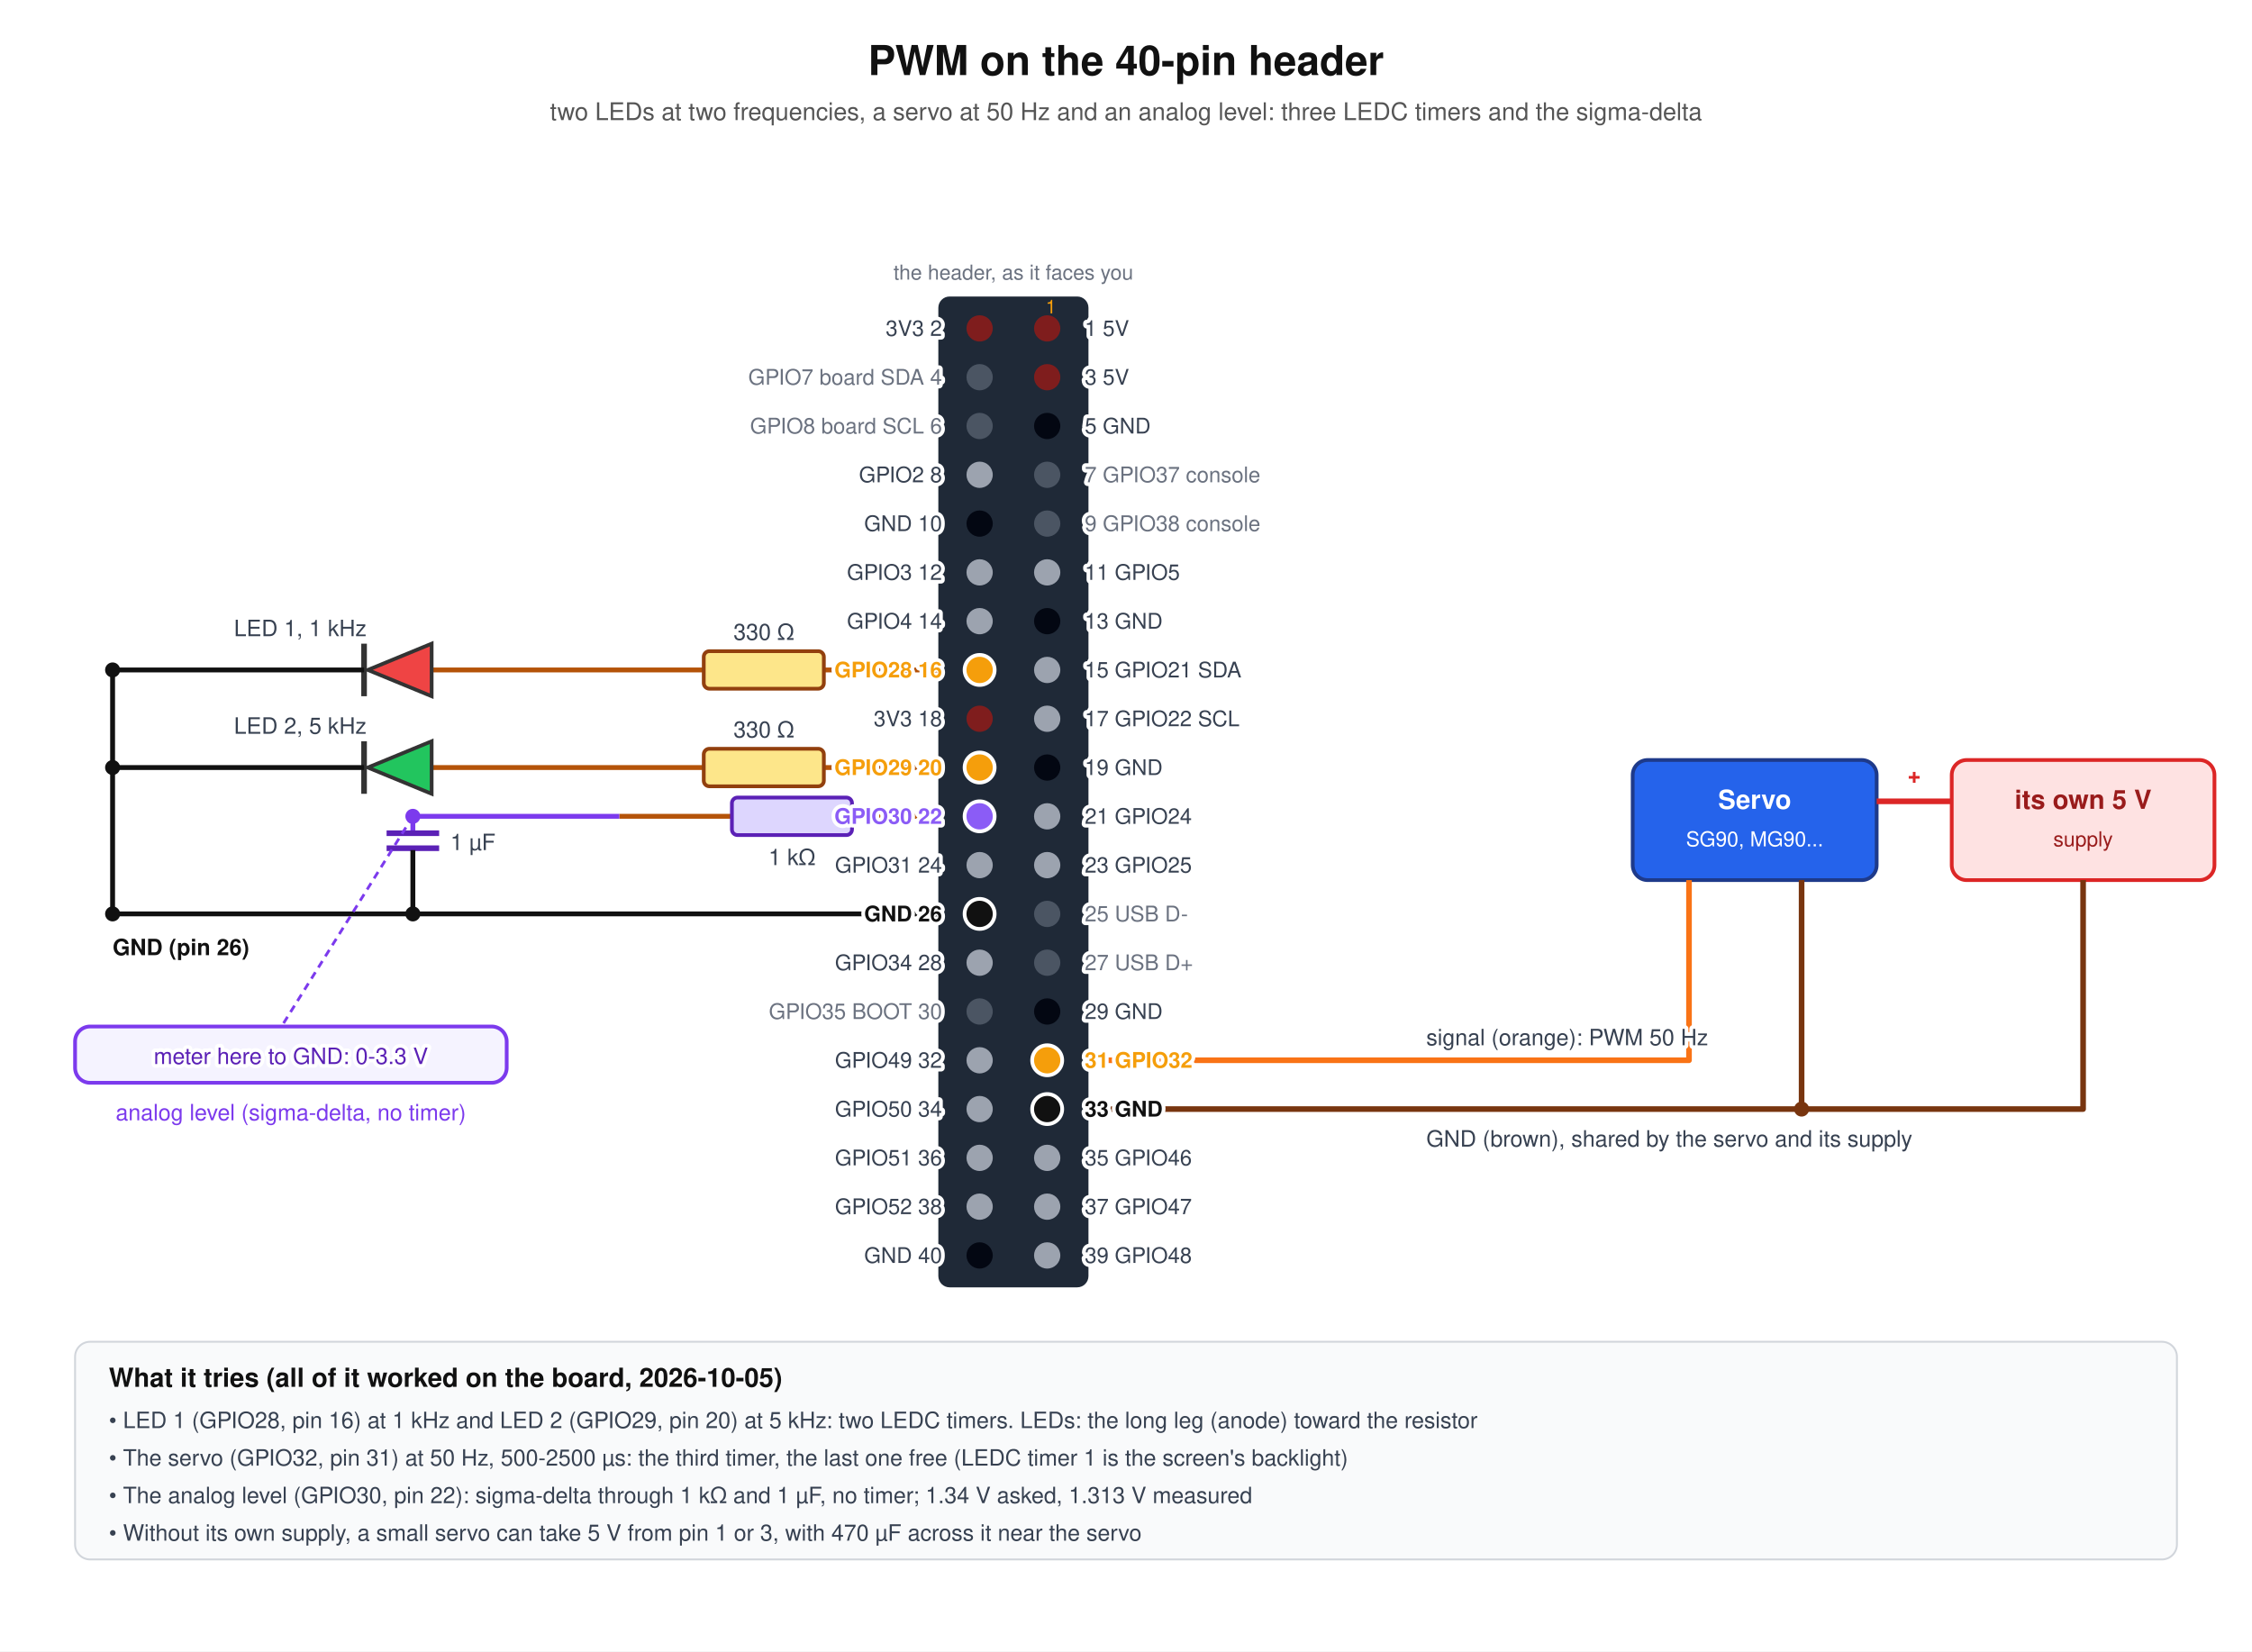
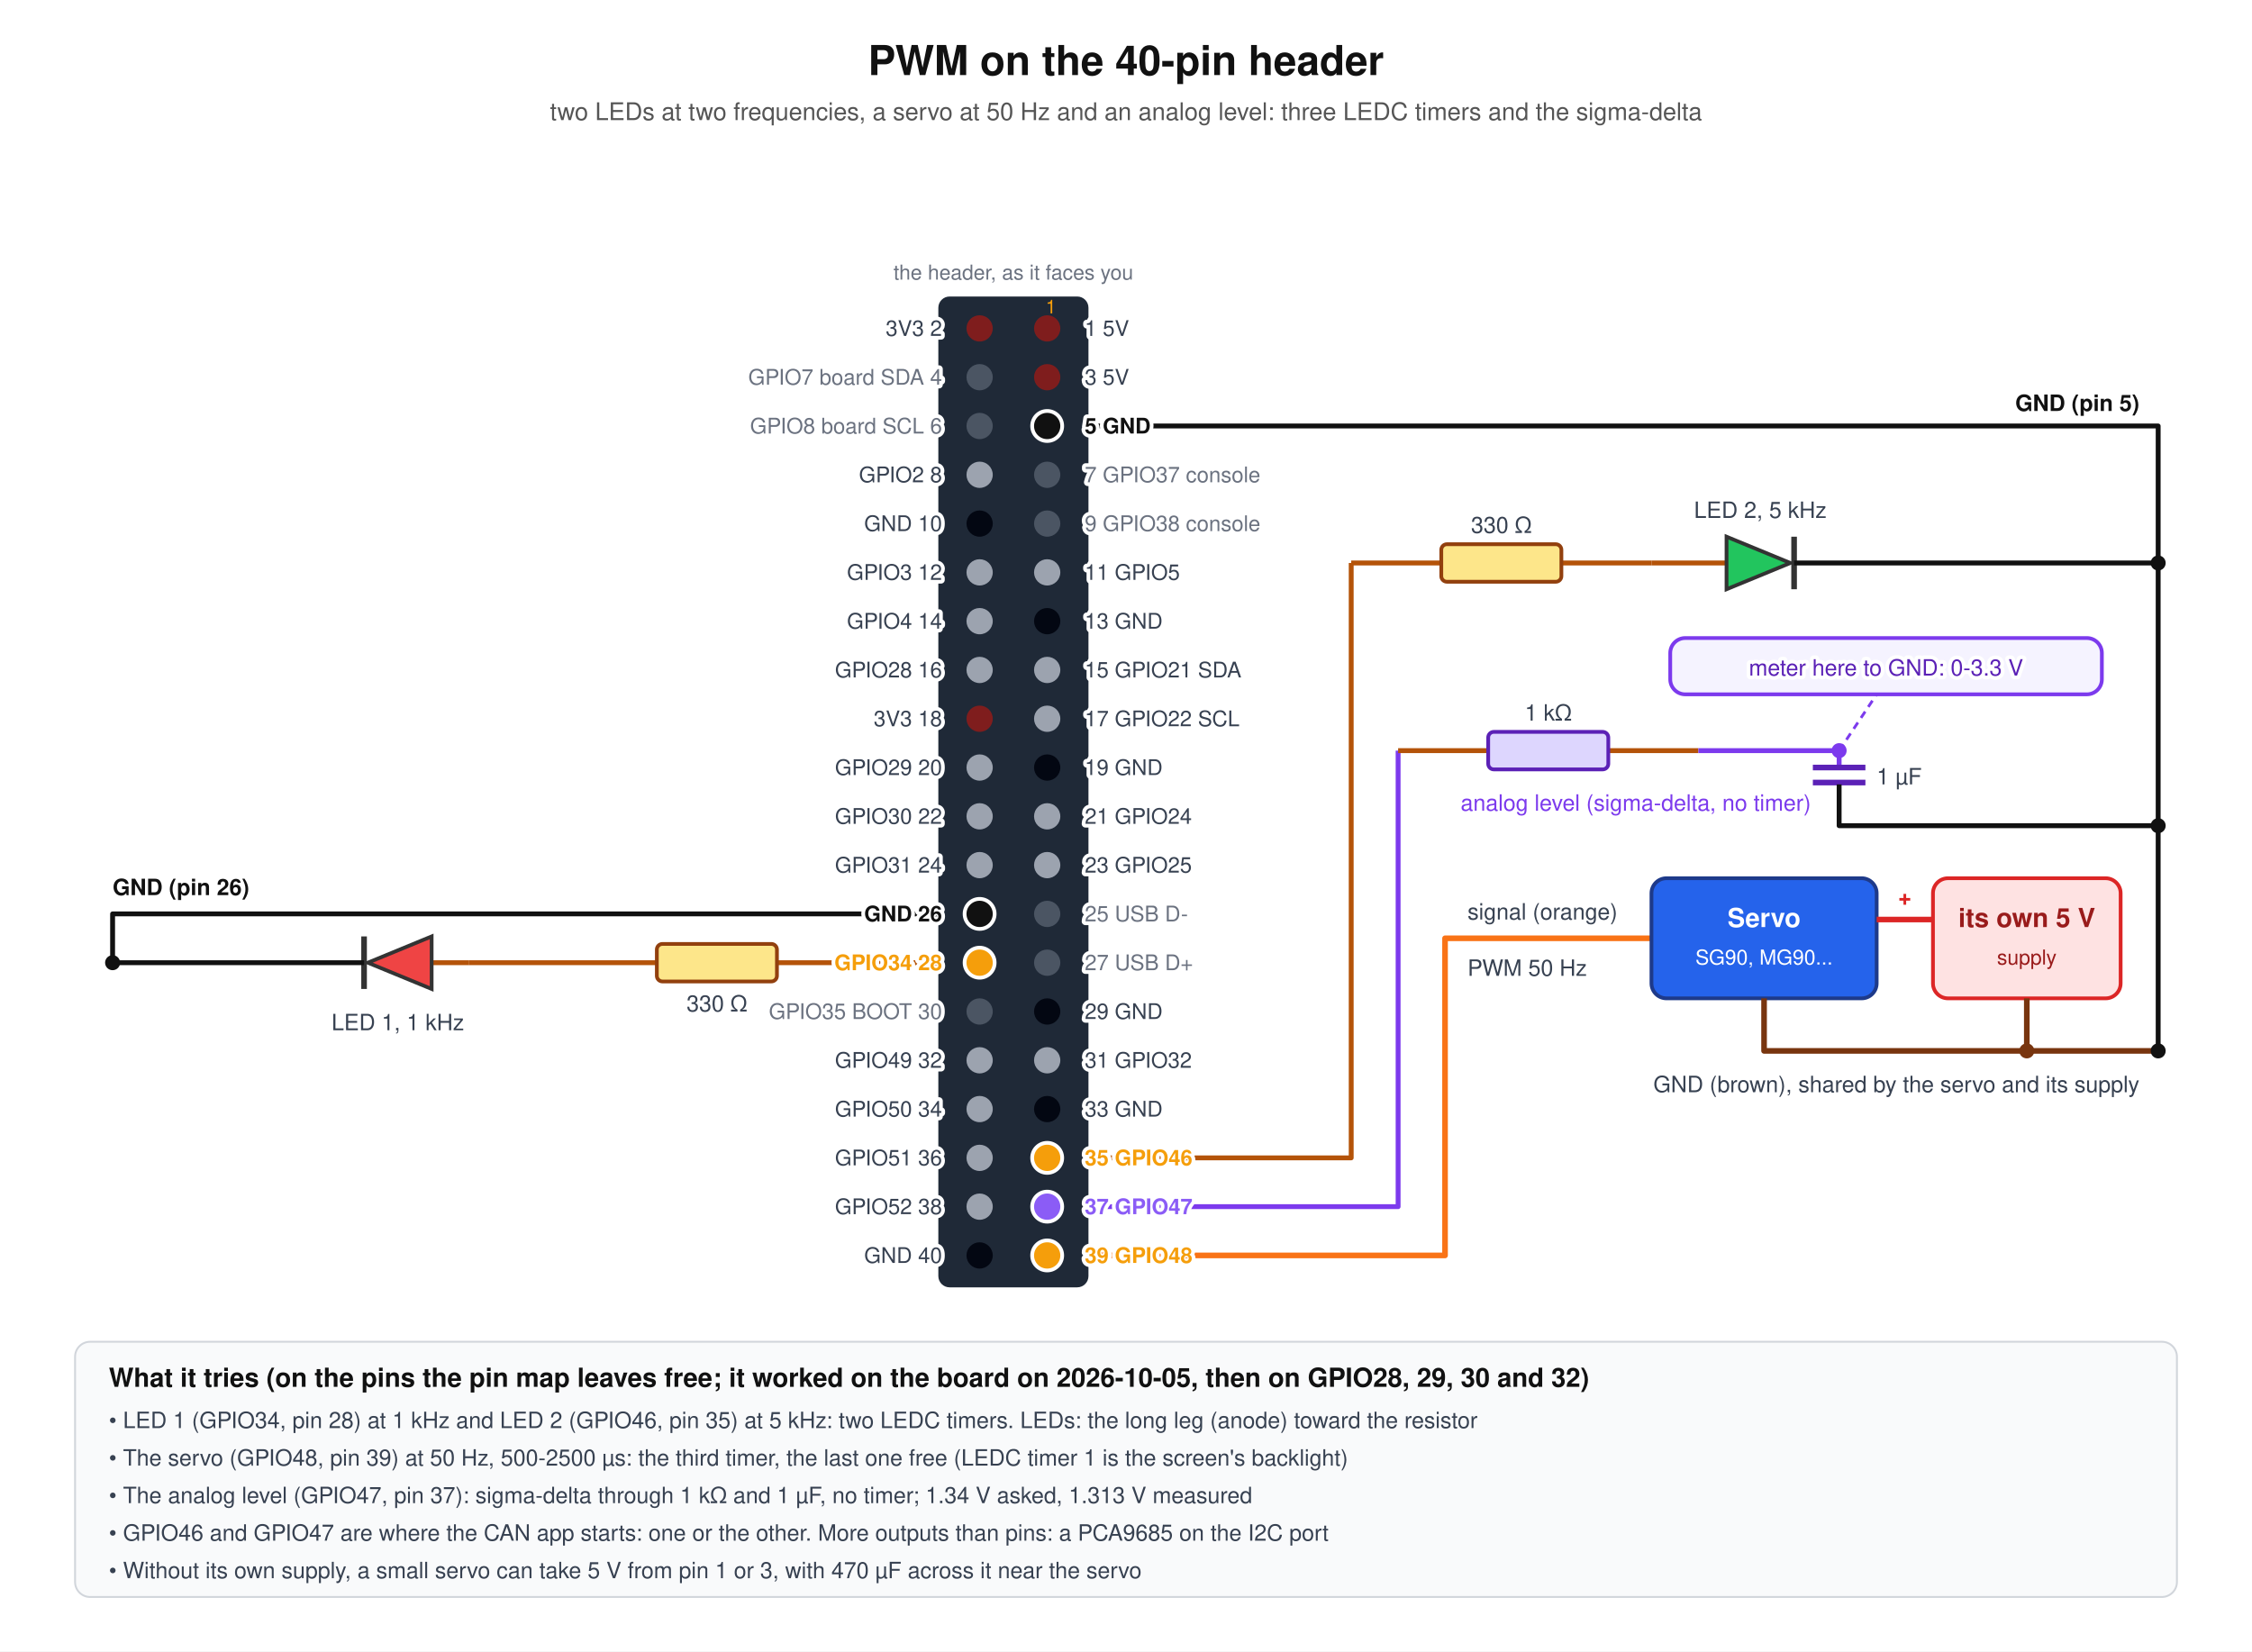
<svg xmlns="http://www.w3.org/2000/svg" viewBox="0 0 1200 880" font-family="Helvetica, Arial, sans-serif" font-size="14">
  <rect width="1200" height="880" fill="#ffffff" />
  <text x="600.0" y="40" text-anchor="middle" font-size="22" font-weight="bold" fill="#111">PWM on the 40-pin header</text>
  <text x="600.0" y="64" text-anchor="middle" font-size="13" fill="#555">two LEDs at two frequencies, a servo at 50 Hz and an analog level: three LEDC timers and the sigma-delta</text>
-   <path d="M514 357 L375.0 357" stroke="#b45309" stroke-width="2.6" fill="none" stroke-linejoin="round" />
-   <path d="M439.0 357 L300 357" stroke="#b45309" stroke-width="2.6" fill="none" stroke-linejoin="round" />
-   <rect x="375.0" y="347" width="64" height="20" rx="3" fill="#fde68a" stroke="#92400e" stroke-width="2" />
-   <text x="407.0" y="341" font-size="12" fill="#374151" text-anchor="middle" stroke="#fff" stroke-width="4" stroke-linejoin="round" paint-order="stroke">330 Ω</text>
-   <path d="M300 357 L230 357" stroke="#b45309" stroke-width="2.6" fill="none" stroke-linejoin="round" />
-   <path d="M230 343 L230 371 L196 357 Z" fill="#ef4444" stroke="#333" stroke-width="2" />
-   <path d="M194 343 V371" stroke="#333" stroke-width="3" />
-   <path d="M194 357 L60 357" stroke="#111111" stroke-width="2.6" fill="none" stroke-linejoin="round" />
-   <circle cx="60" cy="357" r="4" fill="#111111" />
-   <text x="160" y="339" font-size="12" fill="#374151" text-anchor="middle" stroke="#fff" stroke-width="4" stroke-linejoin="round" paint-order="stroke">LED 1, 1 kHz</text>
-   <path d="M514 409 L375.0 409" stroke="#b45309" stroke-width="2.6" fill="none" stroke-linejoin="round" />
-   <path d="M439.0 409 L300 409" stroke="#b45309" stroke-width="2.6" fill="none" stroke-linejoin="round" />
-   <rect x="375.0" y="399" width="64" height="20" rx="3" fill="#fde68a" stroke="#92400e" stroke-width="2" />
-   <text x="407.0" y="393" font-size="12" fill="#374151" text-anchor="middle" stroke="#fff" stroke-width="4" stroke-linejoin="round" paint-order="stroke">330 Ω</text>
-   <path d="M300 409 L230 409" stroke="#b45309" stroke-width="2.6" fill="none" stroke-linejoin="round" />
-   <path d="M230 395 L230 423 L196 409 Z" fill="#22c55e" stroke="#333" stroke-width="2" />
-   <path d="M194 395 V423" stroke="#333" stroke-width="3" />
-   <path d="M194 409 L60 409" stroke="#111111" stroke-width="2.6" fill="none" stroke-linejoin="round" />
-   <circle cx="60" cy="409" r="4" fill="#111111" />
-   <text x="160" y="391" font-size="12" fill="#374151" text-anchor="middle" stroke="#fff" stroke-width="4" stroke-linejoin="round" paint-order="stroke">LED 2, 5 kHz</text>
-   <path d="M514 435 L390.0 435" stroke="#b45309" stroke-width="2.6" fill="none" stroke-linejoin="round" />
-   <path d="M454.0 435 L330 435" stroke="#b45309" stroke-width="2.6" fill="none" stroke-linejoin="round" />
-   <rect x="390.0" y="425" width="64" height="20" rx="3" fill="#ddd6fe" stroke="#5b21b6" stroke-width="2" />
-   <text x="422.0" y="461" font-size="12" fill="#374151" text-anchor="middle" stroke="#fff" stroke-width="4" stroke-linejoin="round" paint-order="stroke">1 kΩ</text>
-   <path d="M330 435 L220 435" stroke="#7c3aed" stroke-width="2.6" fill="none" stroke-linejoin="round" />
-   <circle cx="220" cy="435" r="4" fill="#7c3aed" />
-   <path d="M220 435 L220 443" stroke="#7c3aed" stroke-width="2.6" fill="none" stroke-linejoin="round" />
-   <path d="M206 444 H234 M206 452 H234" stroke="#5b21b6" stroke-width="3" />
-   <path d="M220 453 L220 487" stroke="#111111" stroke-width="2.6" fill="none" stroke-linejoin="round" />
-   <circle cx="220" cy="487" r="4" fill="#111111" />
-   <text x="240" y="453" font-size="12" fill="#374151" text-anchor="start" stroke="#fff" stroke-width="4" stroke-linejoin="round" paint-order="stroke">1 µF</text>
-   <path d="M514 487 L60 487 L60 357" stroke="#111111" stroke-width="2.6" fill="none" stroke-linejoin="round" />
-   <circle cx="60" cy="487" r="4" fill="#111111" />
-   <text x="60" y="509" font-size="12" fill="#111" text-anchor="start" font-weight="bold" stroke="#fff" stroke-width="4" stroke-linejoin="round" paint-order="stroke">GND (pin 26)</text>
-   <path d="M220 435 L150 547" stroke="#7c3aed" stroke-width="1.5" fill="none" stroke-linejoin="round" stroke-dasharray="4 3" />
-   <rect x="40" y="547" width="230" height="30" rx="8" fill="#f5f3ff" stroke="#7c3aed" stroke-width="2" />
-   <text x="155" y="567" font-size="12" fill="#5b21b6" text-anchor="middle" stroke="#fff" stroke-width="4" stroke-linejoin="round" paint-order="stroke">meter here to GND: 0-3.3 V</text>
-   <text x="155" y="597" font-size="12" fill="#7c3aed" text-anchor="middle" stroke="#fff" stroke-width="4" stroke-linejoin="round" paint-order="stroke">analog level (sigma-delta, no timer)</text>
-   <rect x="870" y="405" width="130" height="64" rx="8" fill="#2563eb" stroke="#1e3a8a" stroke-width="2" />
-   <text x="935.0" y="431.0" text-anchor="middle" font-size="14" font-weight="bold" fill="#fff">Servo</text>
-   <text x="935.0" y="451.0" text-anchor="middle" font-size="11" fill="#fff">SG90, MG90...</text>
-   <rect x="1040" y="405" width="140" height="64" rx="8" fill="#fee2e2" stroke="#dc2626" stroke-width="2" />
-   <text x="1110.0" y="431.0" text-anchor="middle" font-size="14" font-weight="bold" fill="#991b1b">its own 5 V</text>
-   <text x="1110.0" y="451.0" text-anchor="middle" font-size="11" fill="#991b1b">supply</text>
-   <path d="M1000 427 L1040 427" stroke="#dc2626" stroke-width="3" fill="none" stroke-linejoin="round" />
-   <text x="1020" y="417" font-size="12" fill="#dc2626" text-anchor="middle" font-weight="bold" stroke="#fff" stroke-width="4" stroke-linejoin="round" paint-order="stroke">+</text>
-   <path d="M566 565 L900 565 L900 469" stroke="#f97316" stroke-width="3" fill="none" stroke-linejoin="round" />
-   <path d="M566 591 L1110 591 L1110 469" stroke="#78350f" stroke-width="3" fill="none" stroke-linejoin="round" />
-   <path d="M960 591 L960 469" stroke="#78350f" stroke-width="3" fill="none" stroke-linejoin="round" />
-   <circle cx="960" cy="591" r="4" fill="#78350f" />
-   <text x="760" y="557" font-size="12" fill="#374151" text-anchor="start" stroke="#fff" stroke-width="4" stroke-linejoin="round" paint-order="stroke">signal (orange): PWM 50 Hz</text>
-   <text x="760" y="611" font-size="12" fill="#374151" text-anchor="start" stroke="#fff" stroke-width="4" stroke-linejoin="round" paint-order="stroke">GND (brown), shared by the servo and its supply</text>
-   <rect x="40" y="715" width="1120" height="116" rx="8" fill="#f9fafb" stroke="#d1d5db" />
-   <text x="58" y="739" font-size="14" font-weight="bold" fill="#111">What it tries (all of it worked on the board, 2026-10-05)</text>
-   <text x="58" y="761" font-size="12" fill="#374151">• LED 1 (GPIO28, pin 16) at 1 kHz and LED 2 (GPIO29, pin 20) at 5 kHz: two LEDC timers. LEDs: the long leg (anode) toward the resistor</text>
-   <text x="58" y="781" font-size="12" fill="#374151">• The servo (GPIO32, pin 31) at 50 Hz, 500-2500 µs: the third timer, the last one free (LEDC timer 1 is the screen's backlight)</text>
-   <text x="58" y="801" font-size="12" fill="#374151">• The analog level (GPIO30, pin 22): sigma-delta through 1 kΩ and 1 µF, no timer; 1.34 V asked, 1.313 V measured</text>
-   <text x="58" y="821" font-size="12" fill="#374151">• Without its own supply, a small servo can take 5 V from pin 1 or 3, with 470 µF across it near the servo</text>
+   <path d="M514 513 L350.0 513" stroke="#b45309" stroke-width="2.6" fill="none" stroke-linejoin="round" />
+   <path d="M414.0 513 L250 513" stroke="#b45309" stroke-width="2.6" fill="none" stroke-linejoin="round" />
+   <rect x="350.0" y="503" width="64" height="20" rx="3" fill="#fde68a" stroke="#92400e" stroke-width="2" />
+   <text x="382.0" y="539" font-size="12" fill="#374151" text-anchor="middle" stroke="#fff" stroke-width="4" stroke-linejoin="round" paint-order="stroke">330 Ω</text>
+   <path d="M250 513 L230 513" stroke="#b45309" stroke-width="2.6" fill="none" stroke-linejoin="round" />
+   <path d="M230 499 L230 527 L196 513 Z" fill="#ef4444" stroke="#333" stroke-width="2" />
+   <path d="M194 499 V527" stroke="#333" stroke-width="3" />
+   <path d="M194 513 L60 513" stroke="#111111" stroke-width="2.6" fill="none" stroke-linejoin="round" />
+   <path d="M514 487 L60 487 L60 513" stroke="#111111" stroke-width="2.6" fill="none" stroke-linejoin="round" />
+   <circle cx="60" cy="513" r="4" fill="#111111" />
+   <text x="212" y="549" font-size="12" fill="#374151" text-anchor="middle" stroke="#fff" stroke-width="4" stroke-linejoin="round" paint-order="stroke">LED 1, 1 kHz</text>
+   <text x="60" y="477" font-size="12" fill="#111" text-anchor="start" font-weight="bold" stroke="#fff" stroke-width="4" stroke-linejoin="round" paint-order="stroke">GND (pin 26)</text>
+   <path d="M566 227 L1150 227 L1150 560" stroke="#111111" stroke-width="2.6" fill="none" stroke-linejoin="round" />
+   <text x="1140" y="219" font-size="12" fill="#111" text-anchor="end" font-weight="bold" stroke="#fff" stroke-width="4" stroke-linejoin="round" paint-order="stroke">GND (pin 5)</text>
+   <path d="M566 617 L720 617 L720 300" stroke="#b45309" stroke-width="2.6" fill="none" stroke-linejoin="round" />
+   <path d="M720 300 L768.0 300" stroke="#b45309" stroke-width="2.6" fill="none" stroke-linejoin="round" />
+   <path d="M832.0 300 L880 300" stroke="#b45309" stroke-width="2.6" fill="none" stroke-linejoin="round" />
+   <rect x="768.0" y="290" width="64" height="20" rx="3" fill="#fde68a" stroke="#92400e" stroke-width="2" />
+   <text x="800.0" y="284" font-size="12" fill="#374151" text-anchor="middle" stroke="#fff" stroke-width="4" stroke-linejoin="round" paint-order="stroke">330 Ω</text>
+   <path d="M880 300 L920 300" stroke="#b45309" stroke-width="2.6" fill="none" stroke-linejoin="round" />
+   <path d="M920 286 L920 314 L954 300 Z" fill="#22c55e" stroke="#333" stroke-width="2" />
+   <path d="M956 286 V314" stroke="#333" stroke-width="3" />
+   <path d="M956 300 L1150 300" stroke="#111111" stroke-width="2.6" fill="none" stroke-linejoin="round" />
+   <circle cx="1150" cy="300" r="4" fill="#111111" />
+   <text x="938" y="276" font-size="12" fill="#374151" text-anchor="middle" stroke="#fff" stroke-width="4" stroke-linejoin="round" paint-order="stroke">LED 2, 5 kHz</text>
+   <path d="M566 643 L745 643 L745 400" stroke="#7c3aed" stroke-width="2.6" fill="none" stroke-linejoin="round" />
+   <path d="M745 400 L793.0 400" stroke="#b45309" stroke-width="2.6" fill="none" stroke-linejoin="round" />
+   <path d="M857.0 400 L905 400" stroke="#b45309" stroke-width="2.6" fill="none" stroke-linejoin="round" />
+   <rect x="793.0" y="390" width="64" height="20" rx="3" fill="#ddd6fe" stroke="#5b21b6" stroke-width="2" />
+   <text x="825.0" y="384" font-size="12" fill="#374151" text-anchor="middle" stroke="#fff" stroke-width="4" stroke-linejoin="round" paint-order="stroke">1 kΩ</text>
+   <path d="M905 400 L980 400" stroke="#7c3aed" stroke-width="2.6" fill="none" stroke-linejoin="round" />
+   <circle cx="980" cy="400" r="4" fill="#7c3aed" />
+   <path d="M980 400 L980 408" stroke="#7c3aed" stroke-width="2.6" fill="none" stroke-linejoin="round" />
+   <path d="M966 409 H994 M966 417 H994" stroke="#5b21b6" stroke-width="3" />
+   <path d="M980 418 L980 440 L1150 440" stroke="#111111" stroke-width="2.6" fill="none" stroke-linejoin="round" />
+   <circle cx="1150" cy="440" r="4" fill="#111111" />
+   <text x="1000" y="418" font-size="12" fill="#374151" text-anchor="start" stroke="#fff" stroke-width="4" stroke-linejoin="round" paint-order="stroke">1 µF</text>
+   <path d="M980 400 L1000 370" stroke="#7c3aed" stroke-width="1.5" fill="none" stroke-linejoin="round" stroke-dasharray="4 3" />
+   <rect x="890" y="340" width="230" height="30" rx="8" fill="#f5f3ff" stroke="#7c3aed" stroke-width="2" />
+   <text x="1005" y="360" font-size="12" fill="#5b21b6" text-anchor="middle" stroke="#fff" stroke-width="4" stroke-linejoin="round" paint-order="stroke">meter here to GND: 0-3.3 V</text>
+   <text x="965" y="432" font-size="12" fill="#7c3aed" text-anchor="end" stroke="#fff" stroke-width="4" stroke-linejoin="round" paint-order="stroke">analog level (sigma-delta, no timer)</text>
+   <path d="M566 669 L770 669 L770 500 L880 500" stroke="#f97316" stroke-width="3" fill="none" stroke-linejoin="round" />
+   <rect x="880" y="468" width="120" height="64" rx="8" fill="#2563eb" stroke="#1e3a8a" stroke-width="2" />
+   <text x="940.0" y="494.0" text-anchor="middle" font-size="14" font-weight="bold" fill="#fff">Servo</text>
+   <text x="940.0" y="514.0" text-anchor="middle" font-size="11" fill="#fff">SG90, MG90...</text>
+   <rect x="1030" y="468" width="100" height="64" rx="8" fill="#fee2e2" stroke="#dc2626" stroke-width="2" />
+   <text x="1080.0" y="494.0" text-anchor="middle" font-size="14" font-weight="bold" fill="#991b1b">its own 5 V</text>
+   <text x="1080.0" y="514.0" text-anchor="middle" font-size="11" fill="#991b1b">supply</text>
+   <path d="M1000 490 L1030 490" stroke="#dc2626" stroke-width="3" fill="none" stroke-linejoin="round" />
+   <text x="1015" y="482" font-size="12" fill="#dc2626" text-anchor="middle" font-weight="bold" stroke="#fff" stroke-width="4" stroke-linejoin="round" paint-order="stroke">+</text>
+   <path d="M940 532 L940 560 L1150 560" stroke="#78350f" stroke-width="3" fill="none" stroke-linejoin="round" />
+   <path d="M1080 532 L1080 560" stroke="#78350f" stroke-width="3" fill="none" stroke-linejoin="round" />
+   <circle cx="1080" cy="560" r="4" fill="#78350f" />
+   <circle cx="1150" cy="560" r="4" fill="#111111" />
+   <text x="782" y="490" font-size="12" fill="#374151" text-anchor="start" stroke="#fff" stroke-width="4" stroke-linejoin="round" paint-order="stroke">signal (orange)</text>
+   <text x="782" y="520" font-size="12" fill="#374151" text-anchor="start" stroke="#fff" stroke-width="4" stroke-linejoin="round" paint-order="stroke">PWM 50 Hz</text>
+   <text x="1140" y="582" font-size="12" fill="#374151" text-anchor="end" stroke="#fff" stroke-width="4" stroke-linejoin="round" paint-order="stroke">GND (brown), shared by the servo and its supply</text>
+   <rect x="40" y="715" width="1120" height="136" rx="8" fill="#f9fafb" stroke="#d1d5db" />
+   <text x="58" y="739" font-size="14" font-weight="bold" fill="#111">What it tries (on the pins the pin map leaves free; it worked on the board on 2026-10-05, then on GPIO28, 29, 30 and 32)</text>
+   <text x="58" y="761" font-size="12" fill="#374151">• LED 1 (GPIO34, pin 28) at 1 kHz and LED 2 (GPIO46, pin 35) at 5 kHz: two LEDC timers. LEDs: the long leg (anode) toward the resistor</text>
+   <text x="58" y="781" font-size="12" fill="#374151">• The servo (GPIO48, pin 39) at 50 Hz, 500-2500 µs: the third timer, the last one free (LEDC timer 1 is the screen's backlight)</text>
+   <text x="58" y="801" font-size="12" fill="#374151">• The analog level (GPIO47, pin 37): sigma-delta through 1 kΩ and 1 µF, no timer; 1.34 V asked, 1.313 V measured</text>
+   <text x="58" y="821" font-size="12" fill="#374151">• GPIO46 and GPIO47 are where the CAN app starts: one or the other. More outputs than pins: a PCA9685 on the I2C port</text>
+   <text x="58" y="841" font-size="12" fill="#374151">• Without its own supply, a small servo can take 5 V from pin 1 or 3, with 470 µF across it near the servo</text>
  <rect x="500" y="158" width="80" height="528" rx="6" fill="#1f2937" />
  <text x="540" y="149" text-anchor="middle" font-size="11" fill="#6b7280">the header, as it faces you</text>
  <circle cx="558" cy="175" r="7" fill="#7f1d1d" />
  <text x="578" y="179" font-size="11.5" fill="#374151" text-anchor="start" stroke="#fff" stroke-width="4" stroke-linejoin="round" paint-order="stroke">1  5V</text>
  <circle cx="522" cy="175" r="7" fill="#7f1d1d" />
  <text x="502" y="179" font-size="11.5" fill="#374151" text-anchor="end" stroke="#fff" stroke-width="4" stroke-linejoin="round" paint-order="stroke">3V3  2</text>
  <circle cx="558" cy="201" r="7" fill="#7f1d1d" />
  <text x="578" y="205" font-size="11.5" fill="#374151" text-anchor="start" stroke="#fff" stroke-width="4" stroke-linejoin="round" paint-order="stroke">3  5V</text>
  <circle cx="522" cy="201" r="7" fill="#4b5563" />
  <text x="502" y="205" font-size="11.5" fill="#6b7280" text-anchor="end" stroke="#fff" stroke-width="4" stroke-linejoin="round" paint-order="stroke">GPIO7 board SDA  4</text>
-   <circle cx="558" cy="227" r="7" fill="#030712" />
-   <text x="578" y="231" font-size="11.5" fill="#374151" text-anchor="start" stroke="#fff" stroke-width="4" stroke-linejoin="round" paint-order="stroke">5  GND</text>
+   <circle cx="558" cy="227" r="8" fill="#111111" stroke="#fff" stroke-width="2" />
+   <text x="578" y="231" font-size="11.5" fill="#111" text-anchor="start" font-weight="bold" stroke="#fff" stroke-width="4" stroke-linejoin="round" paint-order="stroke">5  GND</text>
  <circle cx="522" cy="227" r="7" fill="#4b5563" />
  <text x="502" y="231" font-size="11.5" fill="#6b7280" text-anchor="end" stroke="#fff" stroke-width="4" stroke-linejoin="round" paint-order="stroke">GPIO8 board SCL  6</text>
  <circle cx="558" cy="253" r="7" fill="#4b5563" />
  <text x="578" y="257" font-size="11.5" fill="#6b7280" text-anchor="start" stroke="#fff" stroke-width="4" stroke-linejoin="round" paint-order="stroke">7  GPIO37 console</text>
  <circle cx="522" cy="253" r="7" fill="#9ca3af" />
  <text x="502" y="257" font-size="11.5" fill="#374151" text-anchor="end" stroke="#fff" stroke-width="4" stroke-linejoin="round" paint-order="stroke">GPIO2  8</text>
  <circle cx="558" cy="279" r="7" fill="#4b5563" />
  <text x="578" y="283" font-size="11.5" fill="#6b7280" text-anchor="start" stroke="#fff" stroke-width="4" stroke-linejoin="round" paint-order="stroke">9  GPIO38 console</text>
  <circle cx="522" cy="279" r="7" fill="#030712" />
  <text x="502" y="283" font-size="11.5" fill="#374151" text-anchor="end" stroke="#fff" stroke-width="4" stroke-linejoin="round" paint-order="stroke">GND  10</text>
  <circle cx="558" cy="305" r="7" fill="#9ca3af" />
  <text x="578" y="309" font-size="11.5" fill="#374151" text-anchor="start" stroke="#fff" stroke-width="4" stroke-linejoin="round" paint-order="stroke">11  GPIO5</text>
  <circle cx="522" cy="305" r="7" fill="#9ca3af" />
  <text x="502" y="309" font-size="11.5" fill="#374151" text-anchor="end" stroke="#fff" stroke-width="4" stroke-linejoin="round" paint-order="stroke">GPIO3  12</text>
  <circle cx="558" cy="331" r="7" fill="#030712" />
  <text x="578" y="335" font-size="11.5" fill="#374151" text-anchor="start" stroke="#fff" stroke-width="4" stroke-linejoin="round" paint-order="stroke">13  GND</text>
  <circle cx="522" cy="331" r="7" fill="#9ca3af" />
  <text x="502" y="335" font-size="11.5" fill="#374151" text-anchor="end" stroke="#fff" stroke-width="4" stroke-linejoin="round" paint-order="stroke">GPIO4  14</text>
  <circle cx="558" cy="357" r="7" fill="#9ca3af" />
  <text x="578" y="361" font-size="11.5" fill="#374151" text-anchor="start" stroke="#fff" stroke-width="4" stroke-linejoin="round" paint-order="stroke">15  GPIO21 SDA</text>
-   <circle cx="522" cy="357" r="8" fill="#f59e0b" stroke="#fff" stroke-width="2" />
-   <text x="502" y="361" font-size="11.5" fill="#f59e0b" text-anchor="end" font-weight="bold" stroke="#fff" stroke-width="4" stroke-linejoin="round" paint-order="stroke">GPIO28  16</text>
+   <circle cx="522" cy="357" r="7" fill="#9ca3af" />
+   <text x="502" y="361" font-size="11.5" fill="#374151" text-anchor="end" stroke="#fff" stroke-width="4" stroke-linejoin="round" paint-order="stroke">GPIO28  16</text>
  <circle cx="558" cy="383" r="7" fill="#9ca3af" />
  <text x="578" y="387" font-size="11.5" fill="#374151" text-anchor="start" stroke="#fff" stroke-width="4" stroke-linejoin="round" paint-order="stroke">17  GPIO22 SCL</text>
  <circle cx="522" cy="383" r="7" fill="#7f1d1d" />
  <text x="502" y="387" font-size="11.5" fill="#374151" text-anchor="end" stroke="#fff" stroke-width="4" stroke-linejoin="round" paint-order="stroke">3V3  18</text>
  <circle cx="558" cy="409" r="7" fill="#030712" />
  <text x="578" y="413" font-size="11.5" fill="#374151" text-anchor="start" stroke="#fff" stroke-width="4" stroke-linejoin="round" paint-order="stroke">19  GND</text>
-   <circle cx="522" cy="409" r="8" fill="#f59e0b" stroke="#fff" stroke-width="2" />
-   <text x="502" y="413" font-size="11.5" fill="#f59e0b" text-anchor="end" font-weight="bold" stroke="#fff" stroke-width="4" stroke-linejoin="round" paint-order="stroke">GPIO29  20</text>
+   <circle cx="522" cy="409" r="7" fill="#9ca3af" />
+   <text x="502" y="413" font-size="11.5" fill="#374151" text-anchor="end" stroke="#fff" stroke-width="4" stroke-linejoin="round" paint-order="stroke">GPIO29  20</text>
  <circle cx="558" cy="435" r="7" fill="#9ca3af" />
  <text x="578" y="439" font-size="11.5" fill="#374151" text-anchor="start" stroke="#fff" stroke-width="4" stroke-linejoin="round" paint-order="stroke">21  GPIO24</text>
-   <circle cx="522" cy="435" r="8" fill="#8b5cf6" stroke="#fff" stroke-width="2" />
-   <text x="502" y="439" font-size="11.5" fill="#8b5cf6" text-anchor="end" font-weight="bold" stroke="#fff" stroke-width="4" stroke-linejoin="round" paint-order="stroke">GPIO30  22</text>
+   <circle cx="522" cy="435" r="7" fill="#9ca3af" />
+   <text x="502" y="439" font-size="11.5" fill="#374151" text-anchor="end" stroke="#fff" stroke-width="4" stroke-linejoin="round" paint-order="stroke">GPIO30  22</text>
  <circle cx="558" cy="461" r="7" fill="#9ca3af" />
  <text x="578" y="465" font-size="11.5" fill="#374151" text-anchor="start" stroke="#fff" stroke-width="4" stroke-linejoin="round" paint-order="stroke">23  GPIO25</text>
  <circle cx="522" cy="461" r="7" fill="#9ca3af" />
  <text x="502" y="465" font-size="11.5" fill="#374151" text-anchor="end" stroke="#fff" stroke-width="4" stroke-linejoin="round" paint-order="stroke">GPIO31  24</text>
  <circle cx="558" cy="487" r="7" fill="#4b5563" />
  <text x="578" y="491" font-size="11.5" fill="#6b7280" text-anchor="start" stroke="#fff" stroke-width="4" stroke-linejoin="round" paint-order="stroke">25  USB D-</text>
  <circle cx="522" cy="487" r="8" fill="#111111" stroke="#fff" stroke-width="2" />
  <text x="502" y="491" font-size="11.5" fill="#111" text-anchor="end" font-weight="bold" stroke="#fff" stroke-width="4" stroke-linejoin="round" paint-order="stroke">GND  26</text>
  <circle cx="558" cy="513" r="7" fill="#4b5563" />
  <text x="578" y="517" font-size="11.5" fill="#6b7280" text-anchor="start" stroke="#fff" stroke-width="4" stroke-linejoin="round" paint-order="stroke">27  USB D+</text>
-   <circle cx="522" cy="513" r="7" fill="#9ca3af" />
-   <text x="502" y="517" font-size="11.5" fill="#374151" text-anchor="end" stroke="#fff" stroke-width="4" stroke-linejoin="round" paint-order="stroke">GPIO34  28</text>
+   <circle cx="522" cy="513" r="8" fill="#f59e0b" stroke="#fff" stroke-width="2" />
+   <text x="502" y="517" font-size="11.5" fill="#f59e0b" text-anchor="end" font-weight="bold" stroke="#fff" stroke-width="4" stroke-linejoin="round" paint-order="stroke">GPIO34  28</text>
  <circle cx="558" cy="539" r="7" fill="#030712" />
  <text x="578" y="543" font-size="11.5" fill="#374151" text-anchor="start" stroke="#fff" stroke-width="4" stroke-linejoin="round" paint-order="stroke">29  GND</text>
  <circle cx="522" cy="539" r="7" fill="#4b5563" />
  <text x="502" y="543" font-size="11.5" fill="#6b7280" text-anchor="end" stroke="#fff" stroke-width="4" stroke-linejoin="round" paint-order="stroke">GPIO35 BOOT  30</text>
-   <circle cx="558" cy="565" r="8" fill="#f59e0b" stroke="#fff" stroke-width="2" />
-   <text x="578" y="569" font-size="11.5" fill="#f59e0b" text-anchor="start" font-weight="bold" stroke="#fff" stroke-width="4" stroke-linejoin="round" paint-order="stroke">31  GPIO32</text>
+   <circle cx="558" cy="565" r="7" fill="#9ca3af" />
+   <text x="578" y="569" font-size="11.5" fill="#374151" text-anchor="start" stroke="#fff" stroke-width="4" stroke-linejoin="round" paint-order="stroke">31  GPIO32</text>
  <circle cx="522" cy="565" r="7" fill="#9ca3af" />
  <text x="502" y="569" font-size="11.5" fill="#374151" text-anchor="end" stroke="#fff" stroke-width="4" stroke-linejoin="round" paint-order="stroke">GPIO49  32</text>
-   <circle cx="558" cy="591" r="8" fill="#111111" stroke="#fff" stroke-width="2" />
-   <text x="578" y="595" font-size="11.5" fill="#111" text-anchor="start" font-weight="bold" stroke="#fff" stroke-width="4" stroke-linejoin="round" paint-order="stroke">33  GND</text>
+   <circle cx="558" cy="591" r="7" fill="#030712" />
+   <text x="578" y="595" font-size="11.5" fill="#374151" text-anchor="start" stroke="#fff" stroke-width="4" stroke-linejoin="round" paint-order="stroke">33  GND</text>
  <circle cx="522" cy="591" r="7" fill="#9ca3af" />
  <text x="502" y="595" font-size="11.5" fill="#374151" text-anchor="end" stroke="#fff" stroke-width="4" stroke-linejoin="round" paint-order="stroke">GPIO50  34</text>
-   <circle cx="558" cy="617" r="7" fill="#9ca3af" />
-   <text x="578" y="621" font-size="11.5" fill="#374151" text-anchor="start" stroke="#fff" stroke-width="4" stroke-linejoin="round" paint-order="stroke">35  GPIO46</text>
+   <circle cx="558" cy="617" r="8" fill="#f59e0b" stroke="#fff" stroke-width="2" />
+   <text x="578" y="621" font-size="11.5" fill="#f59e0b" text-anchor="start" font-weight="bold" stroke="#fff" stroke-width="4" stroke-linejoin="round" paint-order="stroke">35  GPIO46</text>
  <circle cx="522" cy="617" r="7" fill="#9ca3af" />
  <text x="502" y="621" font-size="11.5" fill="#374151" text-anchor="end" stroke="#fff" stroke-width="4" stroke-linejoin="round" paint-order="stroke">GPIO51  36</text>
-   <circle cx="558" cy="643" r="7" fill="#9ca3af" />
-   <text x="578" y="647" font-size="11.5" fill="#374151" text-anchor="start" stroke="#fff" stroke-width="4" stroke-linejoin="round" paint-order="stroke">37  GPIO47</text>
+   <circle cx="558" cy="643" r="8" fill="#8b5cf6" stroke="#fff" stroke-width="2" />
+   <text x="578" y="647" font-size="11.5" fill="#8b5cf6" text-anchor="start" font-weight="bold" stroke="#fff" stroke-width="4" stroke-linejoin="round" paint-order="stroke">37  GPIO47</text>
  <circle cx="522" cy="643" r="7" fill="#9ca3af" />
  <text x="502" y="647" font-size="11.5" fill="#374151" text-anchor="end" stroke="#fff" stroke-width="4" stroke-linejoin="round" paint-order="stroke">GPIO52  38</text>
-   <circle cx="558" cy="669" r="7" fill="#9ca3af" />
-   <text x="578" y="673" font-size="11.5" fill="#374151" text-anchor="start" stroke="#fff" stroke-width="4" stroke-linejoin="round" paint-order="stroke">39  GPIO48</text>
+   <circle cx="558" cy="669" r="8" fill="#f59e0b" stroke="#fff" stroke-width="2" />
+   <text x="578" y="673" font-size="11.5" fill="#f59e0b" text-anchor="start" font-weight="bold" stroke="#fff" stroke-width="4" stroke-linejoin="round" paint-order="stroke">39  GPIO48</text>
  <circle cx="522" cy="669" r="7" fill="#030712" />
  <text x="502" y="673" font-size="11.5" fill="#374151" text-anchor="end" stroke="#fff" stroke-width="4" stroke-linejoin="round" paint-order="stroke">GND  40</text>
  <text x="560" y="167" font-size="10" fill="#f59e0b" text-anchor="middle">1</text>
</svg>
